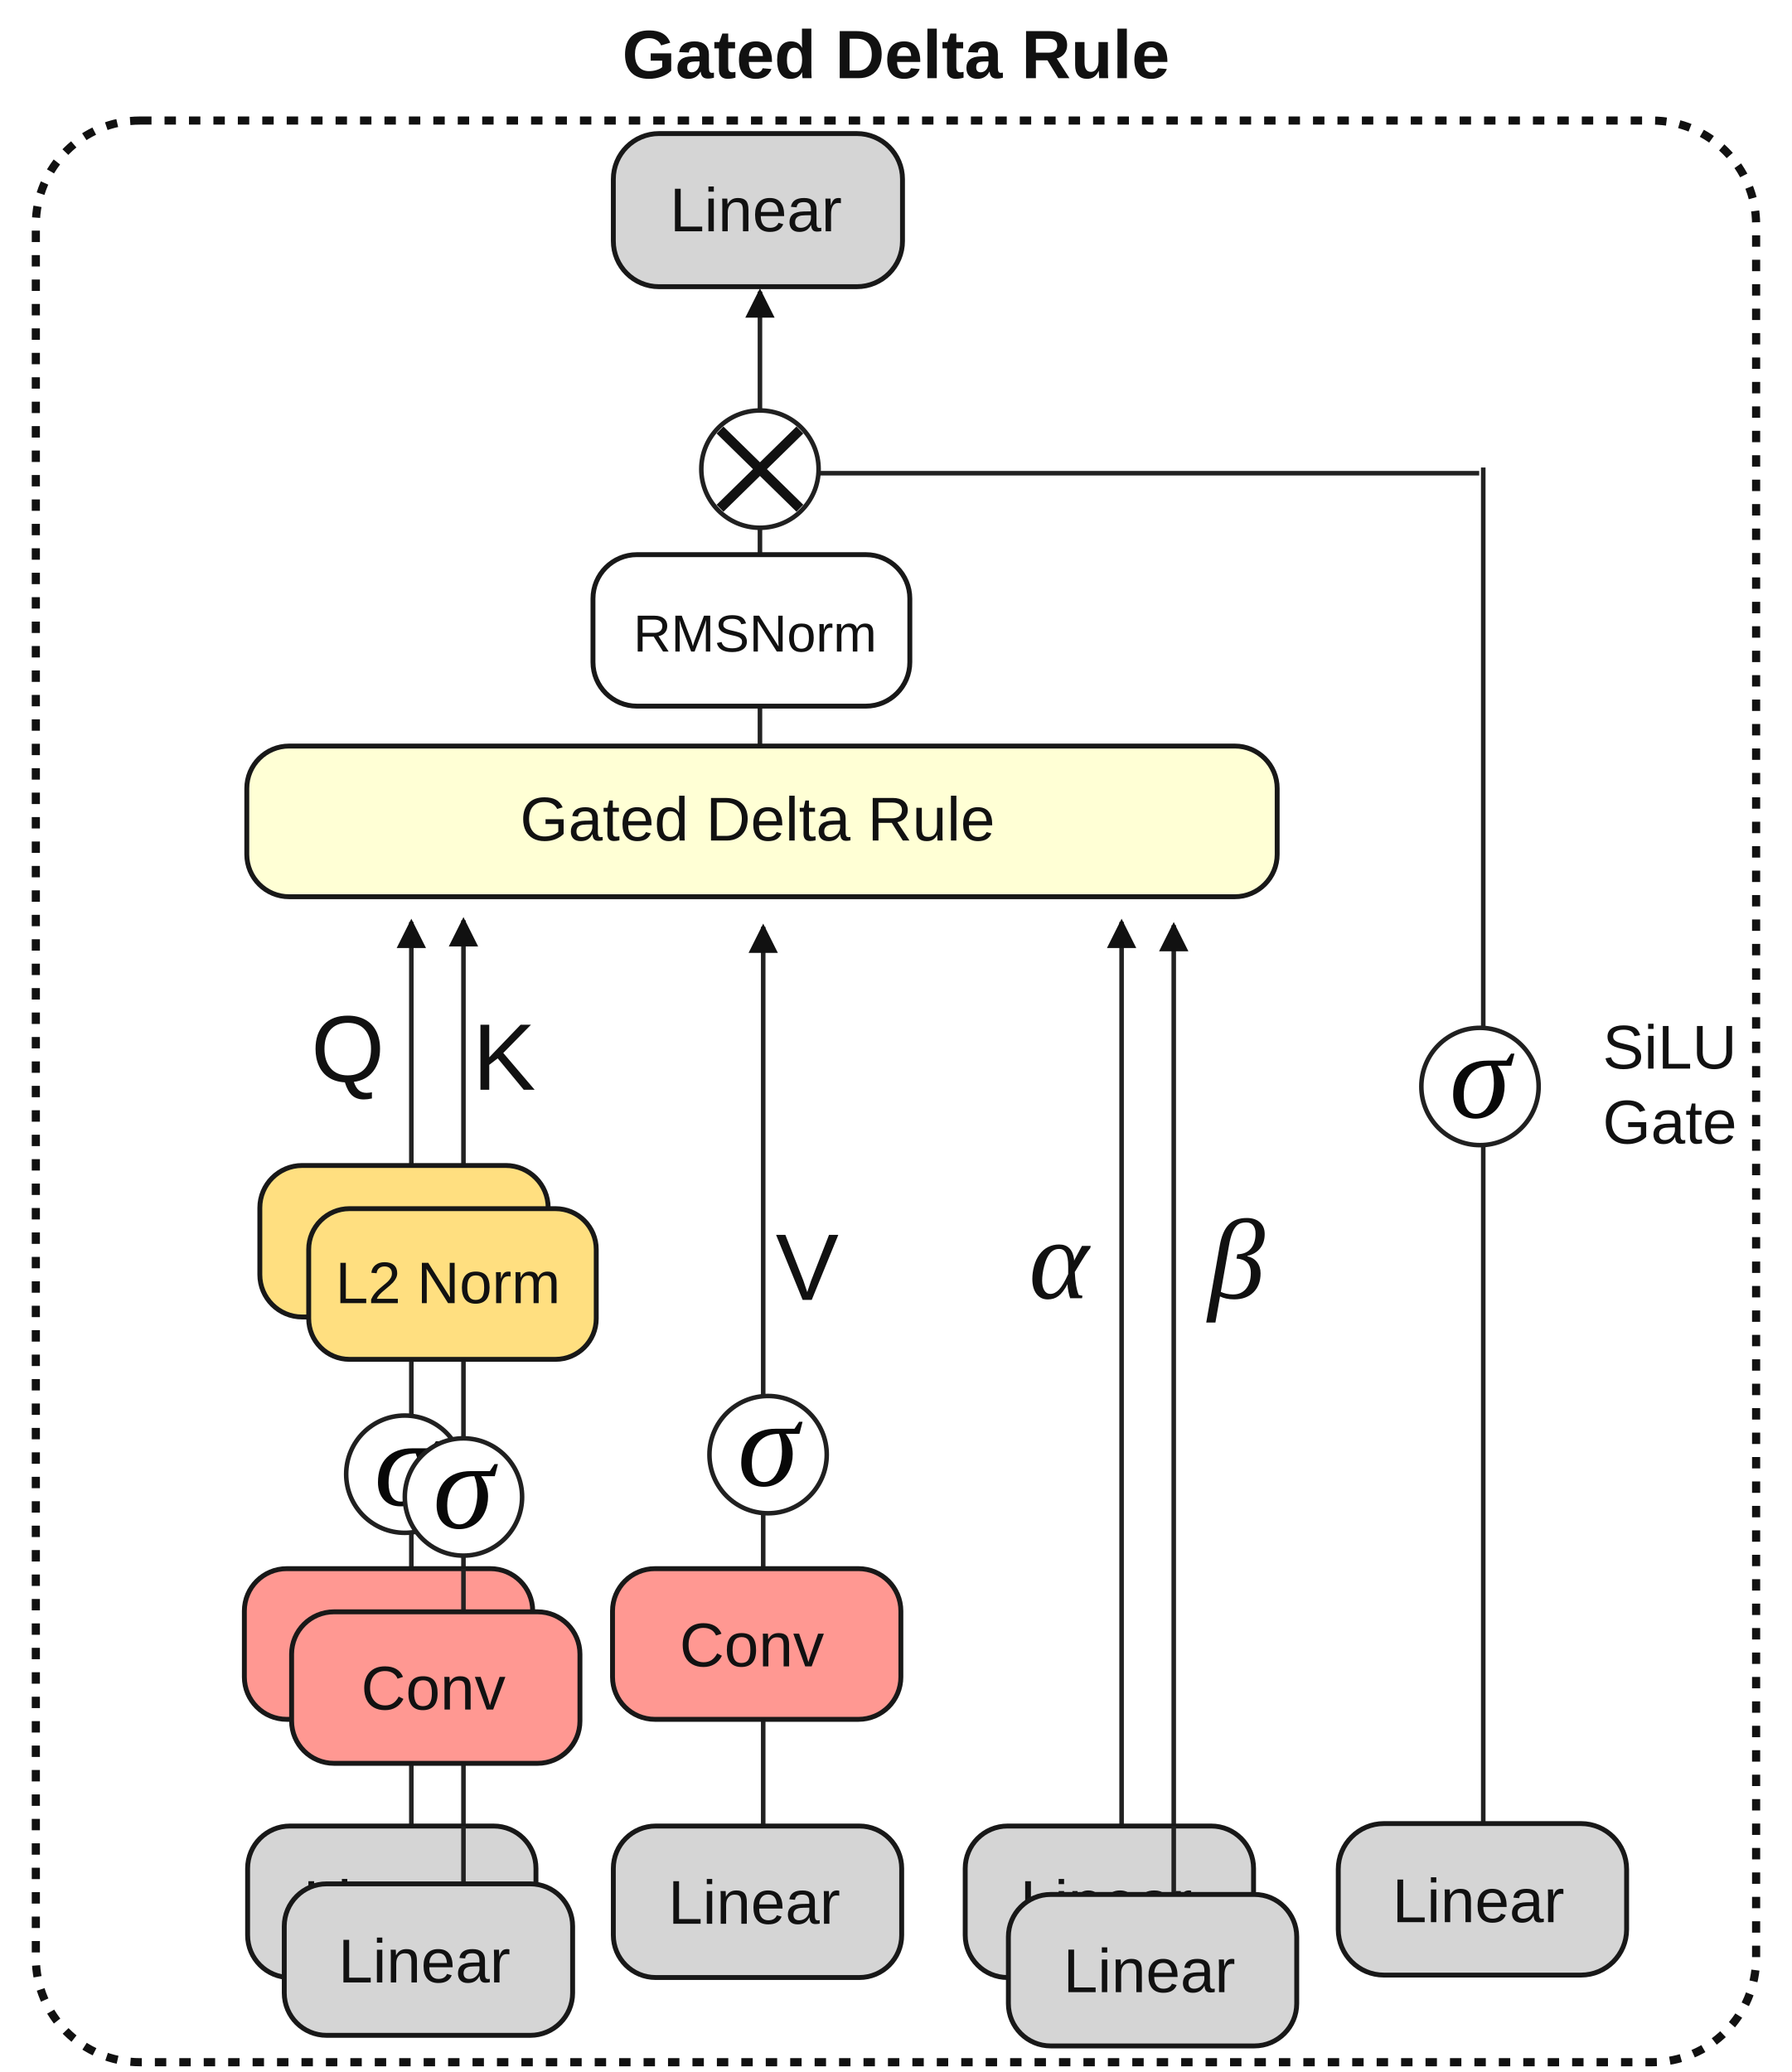
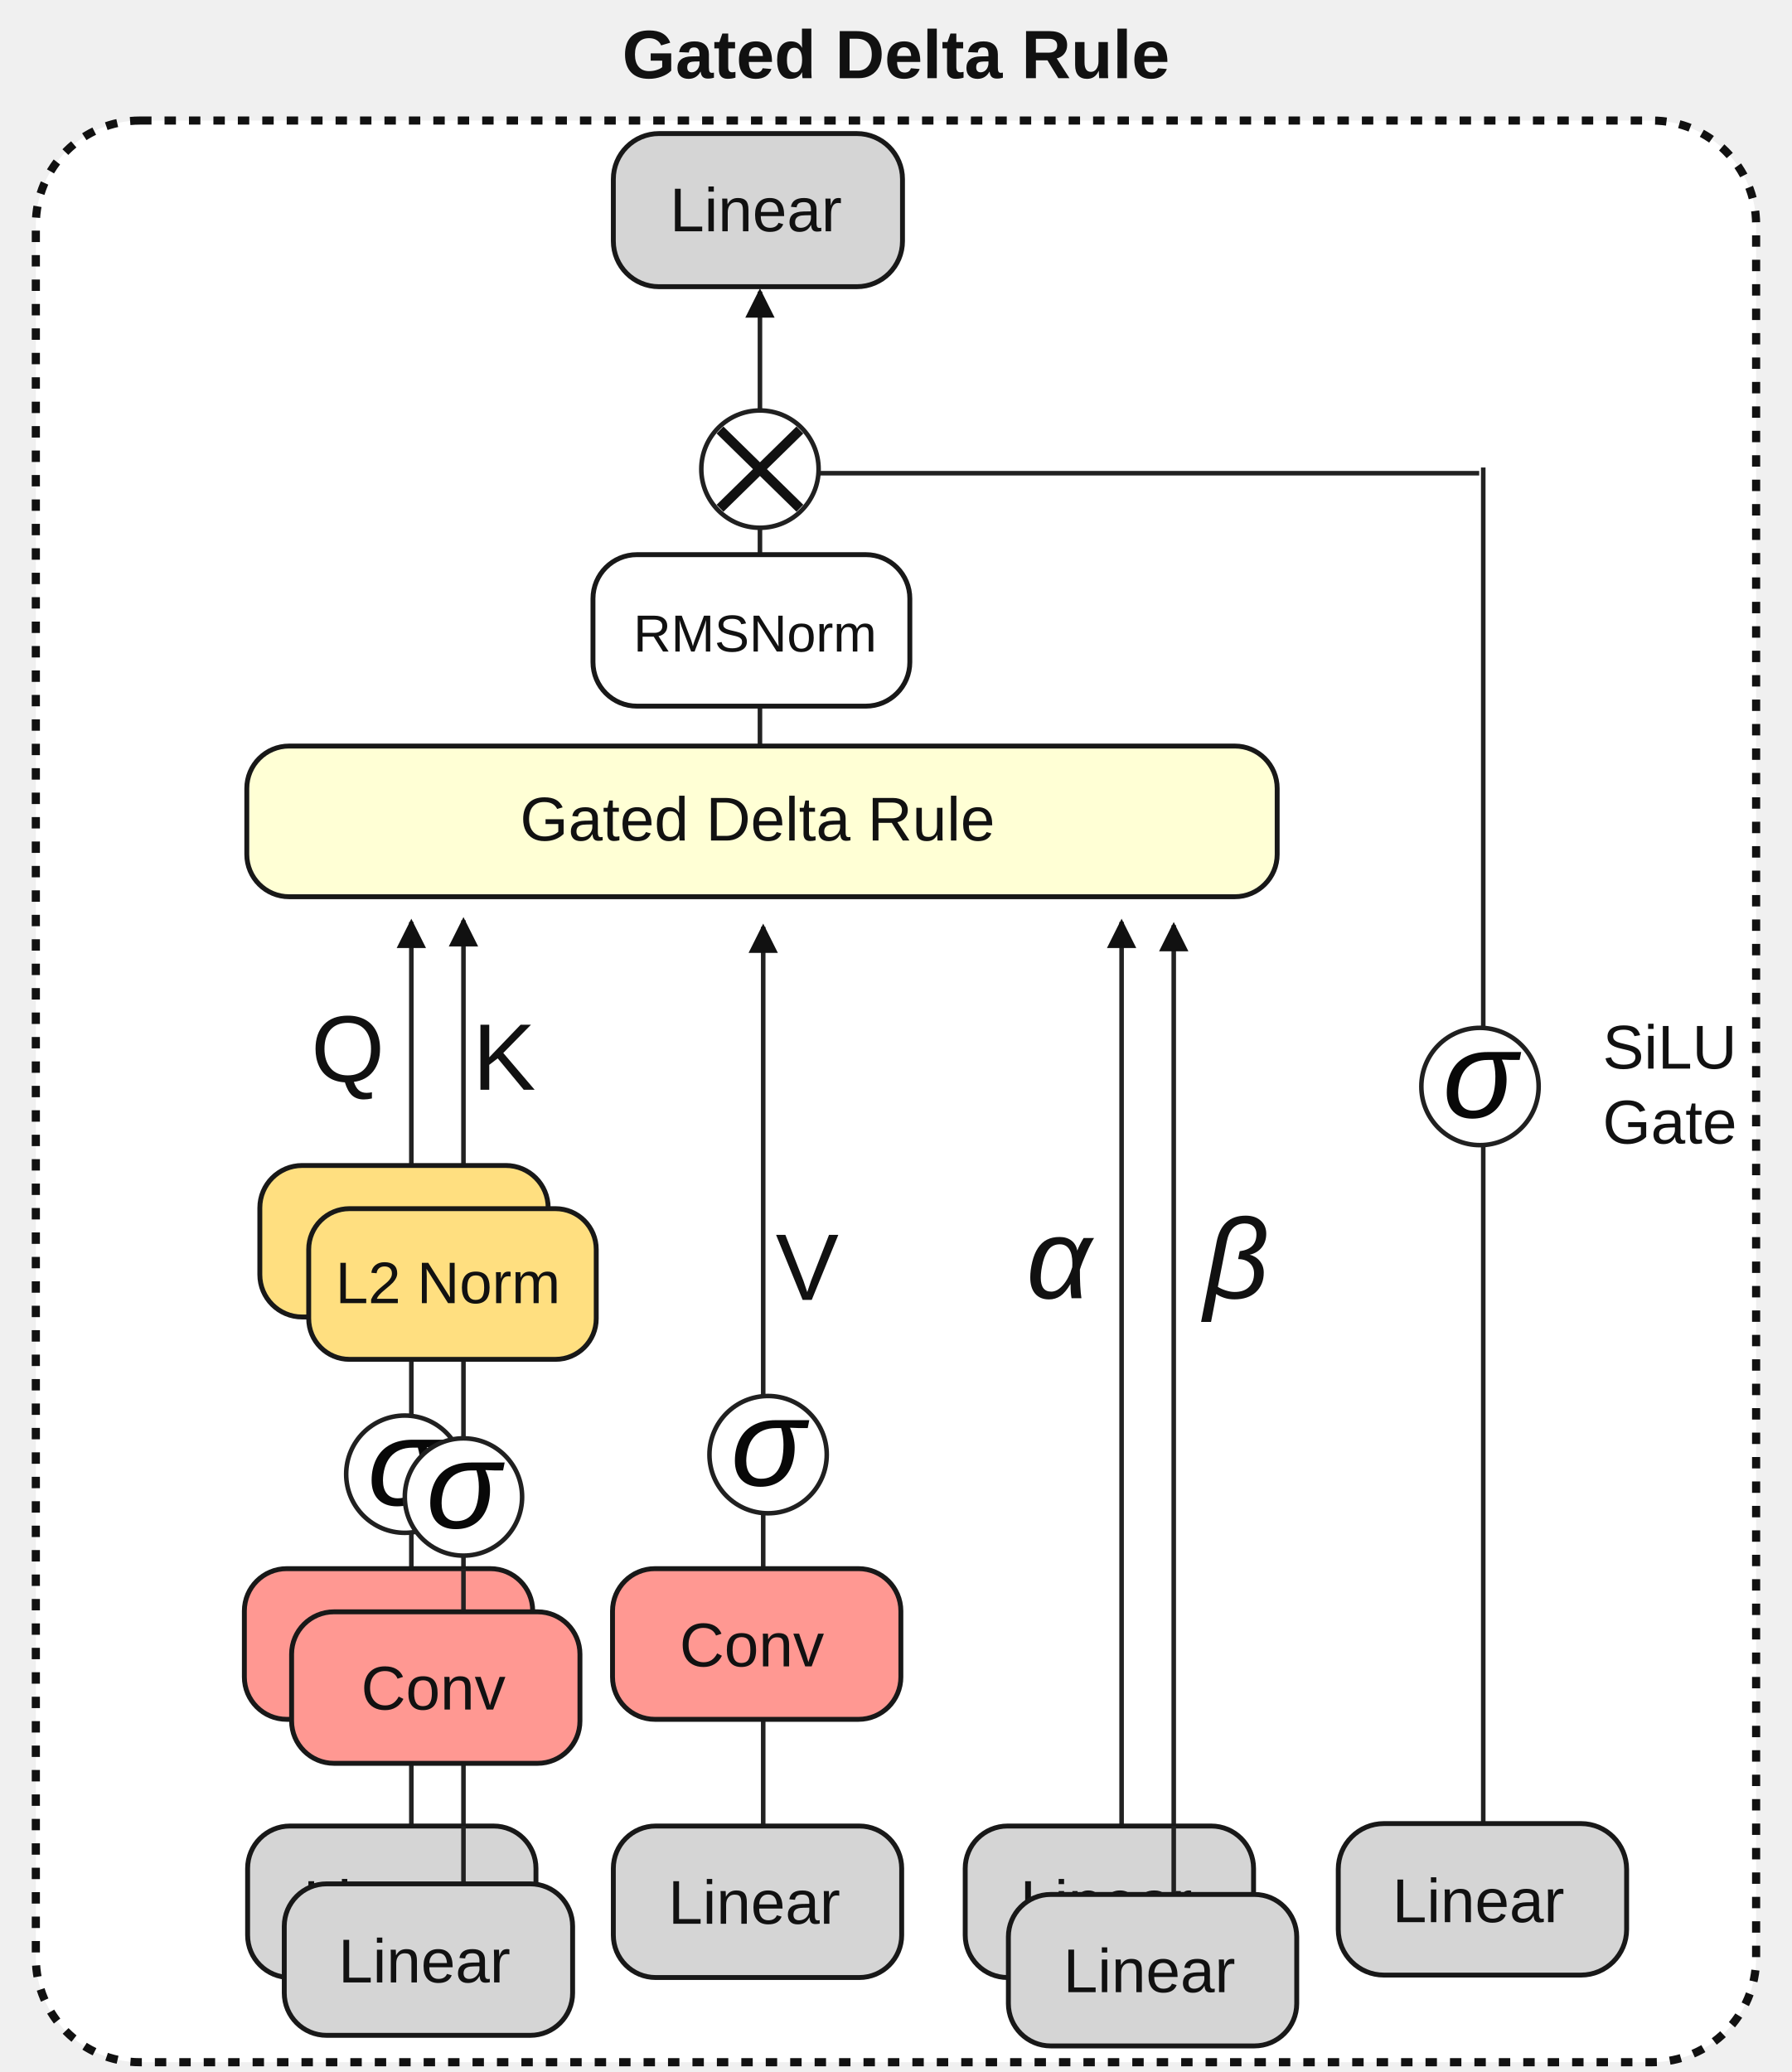
- <svg xmlns="http://www.w3.org/2000/svg" width="1100" height="1272" viewBox="0 0 1100 1272">
+ <svg xmlns="http://www.w3.org/2000/svg" width="1100" height="1272" viewBox="0 0 1100 1272" style="font-family:Arial, Helvetica, sans-serif">
+   <circle data-anchor="origin" cx="0" cy="0" r="0" opacity="0" />
+   <circle data-anchor="input" cx="550" cy="1272" r="0" opacity="0" />
+   <circle data-anchor="output" cx="550" cy="0" r="0" opacity="0" />
  <defs>
    <marker id="arrow" markerWidth="20" markerHeight="20" refX="16" refY="10" orient="auto" markerUnits="userSpaceOnUse">
      <path d="M 0,1 L 18,10 L 0,19 Z" fill="#111" />
    </marker>
    <style>
      .wire { fill:none; stroke:#222; stroke-width:2.8; }
      .box { stroke:#181818; stroke-width:3; }
      .label { font-family:Arial, Helvetica, sans-serif; fill:#111; text-anchor:middle; font-weight:400; }
      .linear { fill:#d5d5d5; }
      .conv { fill:#ff9892; }
      .norm { fill:#ffdf80; }
      .operator { fill:white; stroke:#202020; stroke-width:2.8; }
      .panel { fill:white; stroke:#111; stroke-width:5; stroke-dasharray:7 8; }
      .title { font-family:Arial, Helvetica, sans-serif; fill:#111; text-anchor:middle; font-weight:700; }
    </style>
  </defs>
-   <rect width="1100" height="1272" fill="white" />
+   <rect width="1100" height="1272" fill="none" />
  <text class="title" x="550" y="48" font-size="42">Gated Delta Rule</text>
  <g transform="translate(0 70)">
    <rect class="panel" x="22" y="4" width="1056" height="1192" rx="64" />
    <g class="wire">
      <path d="M466.5 388 V109" marker-end="url(#arrow)" />
      <path d="M502 220.5 H908" />
      <path d="M910.5 217 V1050" />
      <path d="M252.5 1052 V496" marker-end="url(#arrow)" />
      <path d="M284.5 1088 V495" marker-end="url(#arrow)" />
      <path d="M468.5 1052 V499" marker-end="url(#arrow)" />
      <path d="M688.5 1051 V496" marker-end="url(#arrow)" />
      <path d="M720.5 1096 V498" marker-end="url(#arrow)" />
    </g>
    <rect class="box linear" x="376.5" y="12" width="177.5" height="94" rx="28" />
    <text class="label" x="464" y="72" font-size="38">Linear</text>
    <circle class="operator" cx="466.5" cy="218" r="36" />
    <path d="M442 194 L491 242 M491 194 L442 242" fill="none" stroke="#111" stroke-width="6" />
    <rect class="box" x="364" y="270.5" width="194.5" height="93" rx="27" fill="white" />
    <text class="label" x="463.5" y="330" font-size="32">RMSNorm</text>
    <rect class="box" x="151.5" y="388" width="632.5" height="92.5" rx="26" fill="#ffffd5" />
    <text class="label" x="465" y="446" font-size="38">Gated Delta Rule</text>
    <g class="label" font-size="58">
      <text x="213.5" y="594">Q</text>
      <text x="309.5" y="599">K</text>
      <text x="495.5" y="728">V</text>
    </g>
-     <g fill="#111" font-family="Times New Roman, Times, serif" font-style="italic" font-size="70" text-anchor="middle">
+     <g fill="#111" font-family="Arial, Helvetica, sans-serif" font-style="italic" font-size="70" text-anchor="middle">
      <text x="650" y="727">α</text>
      <text x="759" y="727">β</text>
    </g>
    <rect class="box norm" x="159.5" y="645.5" width="177" height="93" rx="26" />
    <rect class="box norm" x="189.5" y="672" width="176.5" height="92.5" rx="25" />
    <text class="label" x="275" y="730" font-size="36">L2 Norm</text>
    <g>
      <circle class="operator" cx="248.5" cy="835" r="36" />
-       <text x="248.5" y="854" text-anchor="middle" fill="#080808" font-family="Times New Roman, Times, serif" font-style="italic" font-size="76">σ</text>
+       <text x="248.5" y="854" text-anchor="middle" fill="#080808" font-family="Arial, Helvetica, sans-serif" font-style="italic" font-size="76">σ</text>
      <circle class="operator" cx="284.5" cy="849" r="36" />
-       <text x="284.5" y="868" text-anchor="middle" fill="#080808" font-family="Times New Roman, Times, serif" font-style="italic" font-size="76">σ</text>
+       <text x="284.5" y="868" text-anchor="middle" fill="#080808" font-family="Arial, Helvetica, sans-serif" font-style="italic" font-size="76">σ</text>
      <circle class="operator" cx="471.5" cy="823" r="36" />
-       <text x="471.5" y="842" text-anchor="middle" fill="#080808" font-family="Times New Roman, Times, serif" font-style="italic" font-size="76">σ</text>
+       <text x="471.5" y="842" text-anchor="middle" fill="#080808" font-family="Arial, Helvetica, sans-serif" font-style="italic" font-size="76">σ</text>
      <circle class="operator" cx="908.5" cy="597" r="36" />
-       <text x="908.5" y="616" text-anchor="middle" fill="#080808" font-family="Times New Roman, Times, serif" font-style="italic" font-size="76">σ</text>
+       <text x="908.5" y="616" text-anchor="middle" fill="#080808" font-family="Arial, Helvetica, sans-serif" font-style="italic" font-size="76">σ</text>
    </g>
    <g class="label" font-size="38">
      <text x="1025" y="586">SiLU</text>
      <text x="1025" y="632">Gate</text>
    </g>
    <rect class="box conv" x="150" y="893" width="177" height="92.5" rx="26" />
    <path class="wire" d="M284.5 893 V920" />
    <rect class="box conv" x="179" y="919.5" width="177" height="93" rx="26" />
    <text class="label" x="266" y="979.5" font-size="38">Conv</text>
    <rect class="box conv" x="376" y="893" width="177" height="92.5" rx="26" />
    <text class="label" x="461.5" y="953" font-size="38">Conv</text>
    <rect class="box linear" x="152" y="1051" width="177" height="93" rx="26" />
    <text class="label" x="239" y="1111" font-size="38">Linear</text>
    <path class="wire" d="M284.5 1051 V1088" />
    <rect class="box linear" x="174.5" y="1086.5" width="177" height="93" rx="26" />
    <text class="label" x="260.5" y="1147" font-size="38">Linear</text>
    <rect class="box linear" x="376.5" y="1051" width="177" height="93" rx="26" />
    <text class="label" x="463" y="1111" font-size="38">Linear</text>
    <rect class="box linear" x="592.5" y="1051" width="177" height="93" rx="26" />
    <text class="label" x="679" y="1111" font-size="38">Linear</text>
    <path class="wire" d="M720.5 1051 V1094" />
    <rect class="box linear" x="619" y="1093" width="177" height="93" rx="26" />
    <text class="label" x="705.5" y="1153" font-size="38">Linear</text>
    <rect class="box linear" x="821.5" y="1049.5" width="177" height="93" rx="28" />
    <text class="label" x="907.5" y="1110" font-size="38">Linear</text>
  </g>
</svg>
